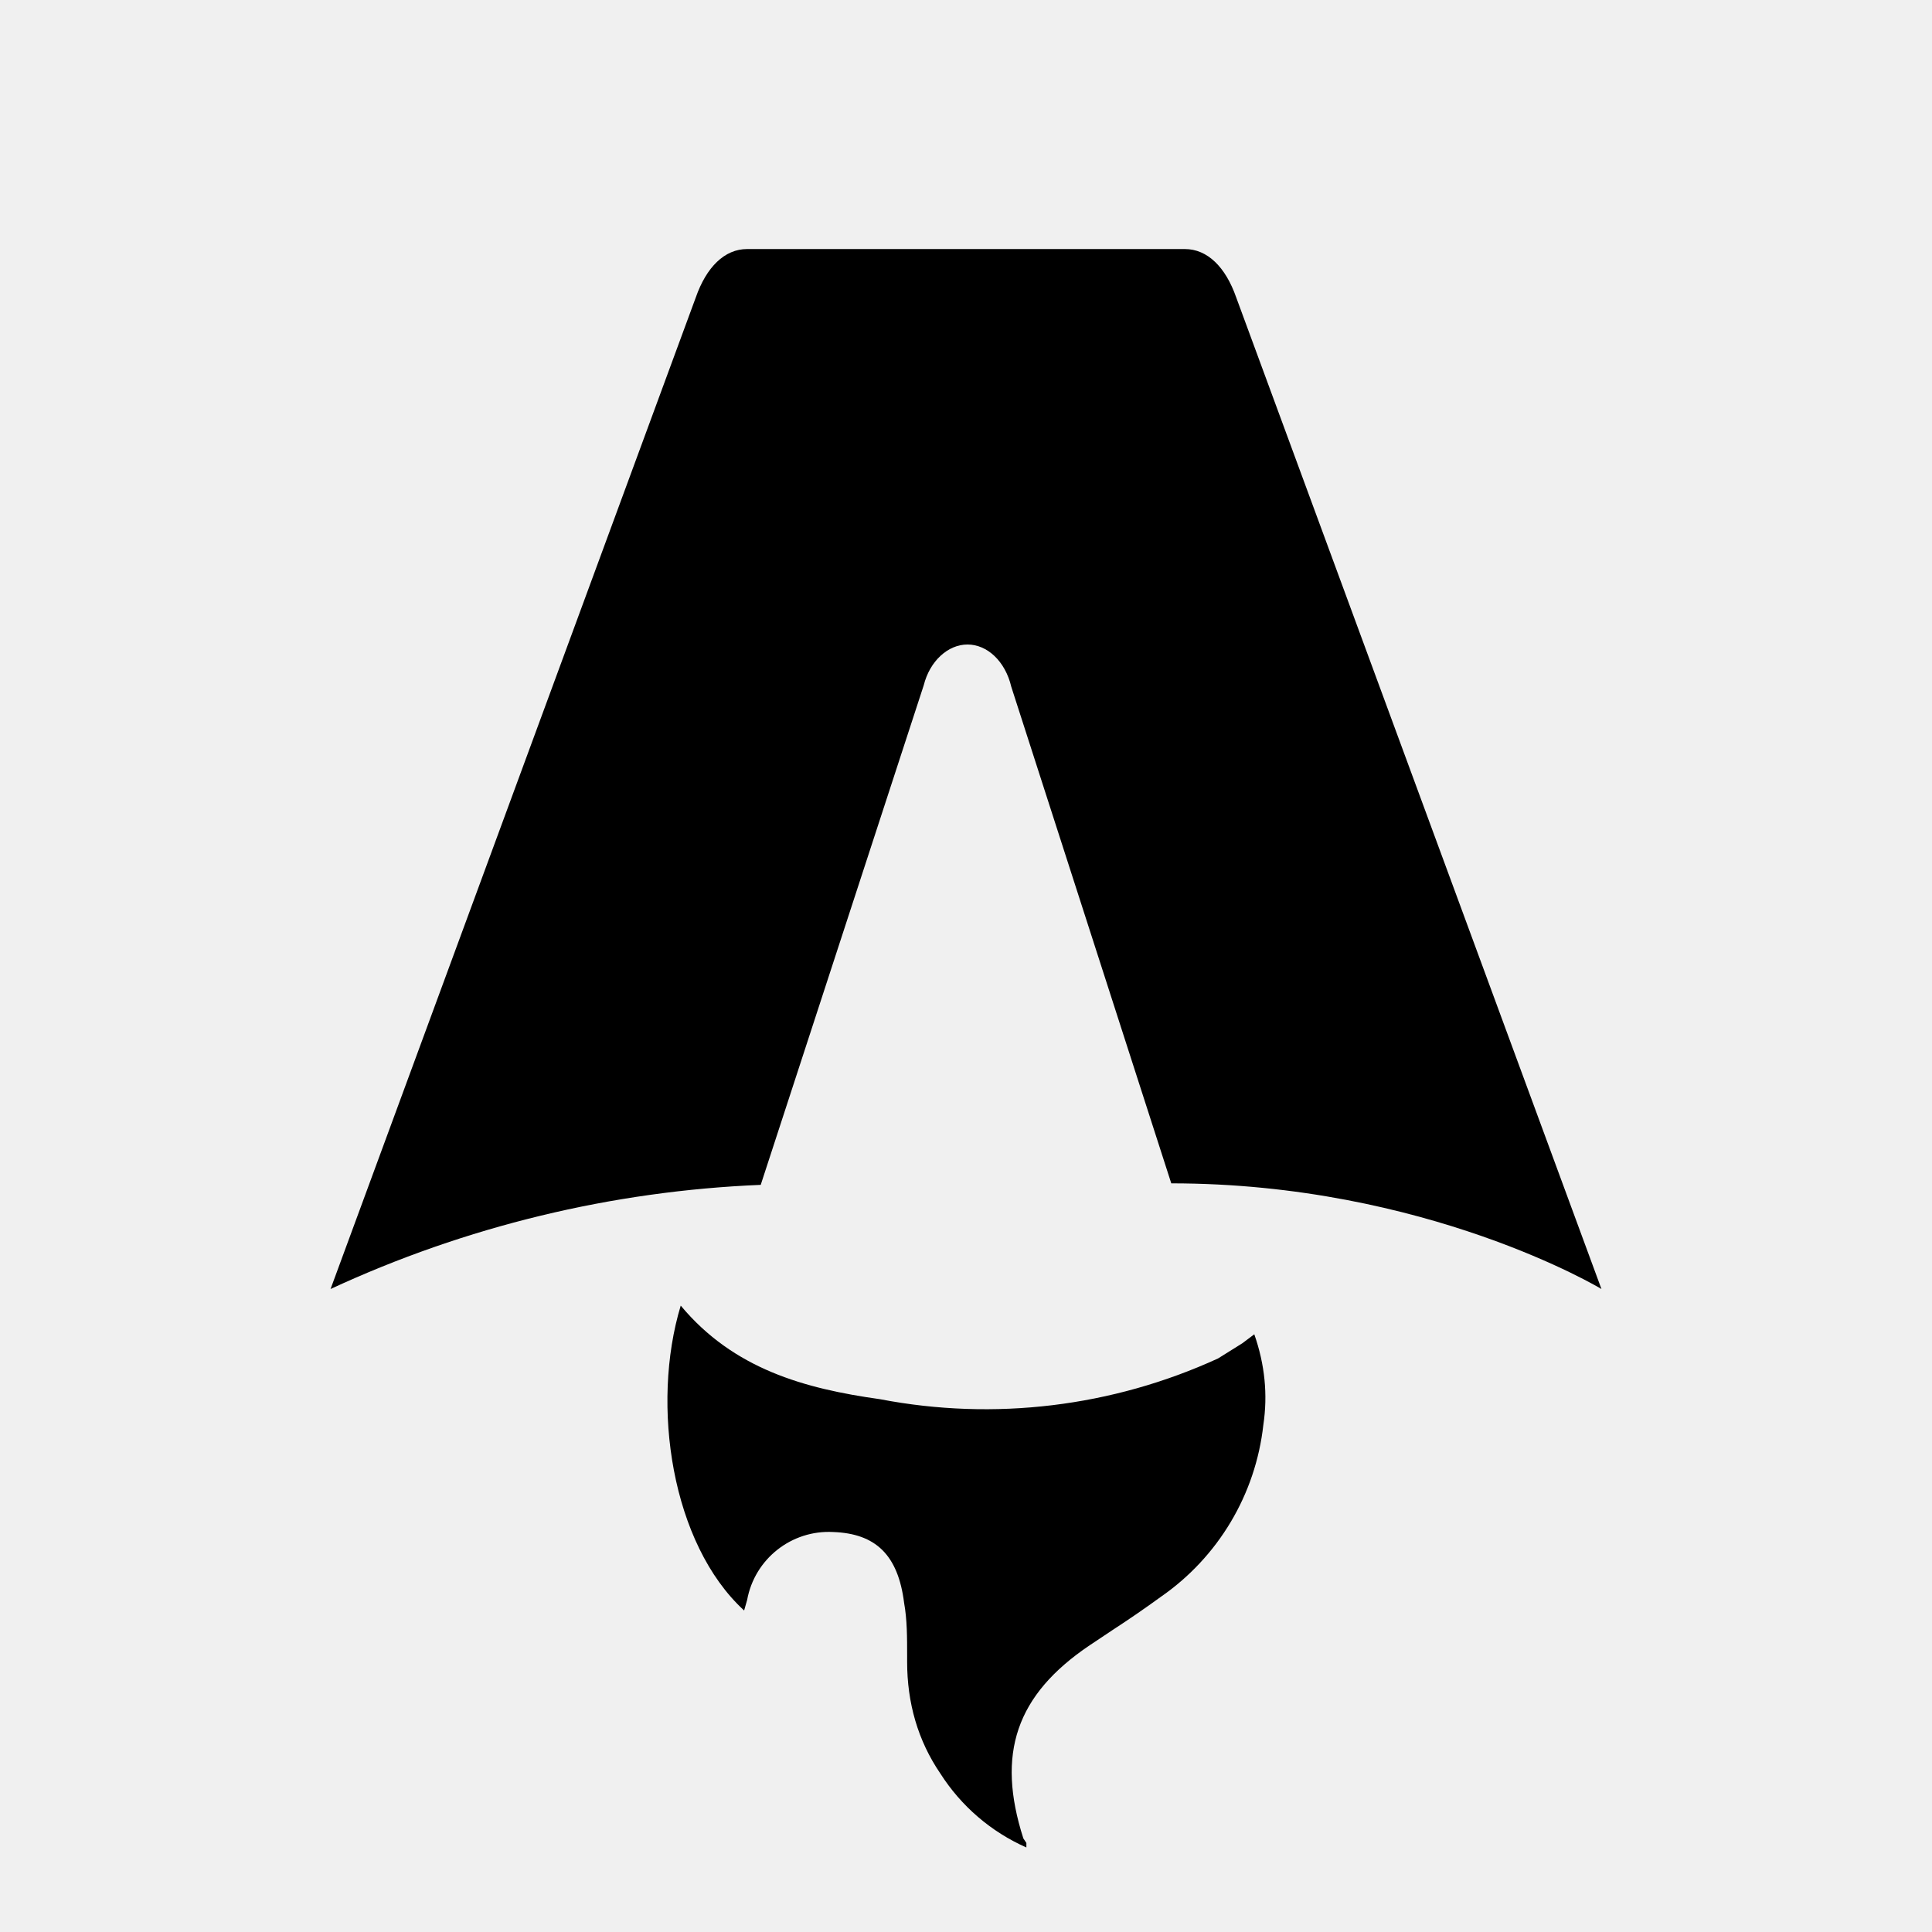
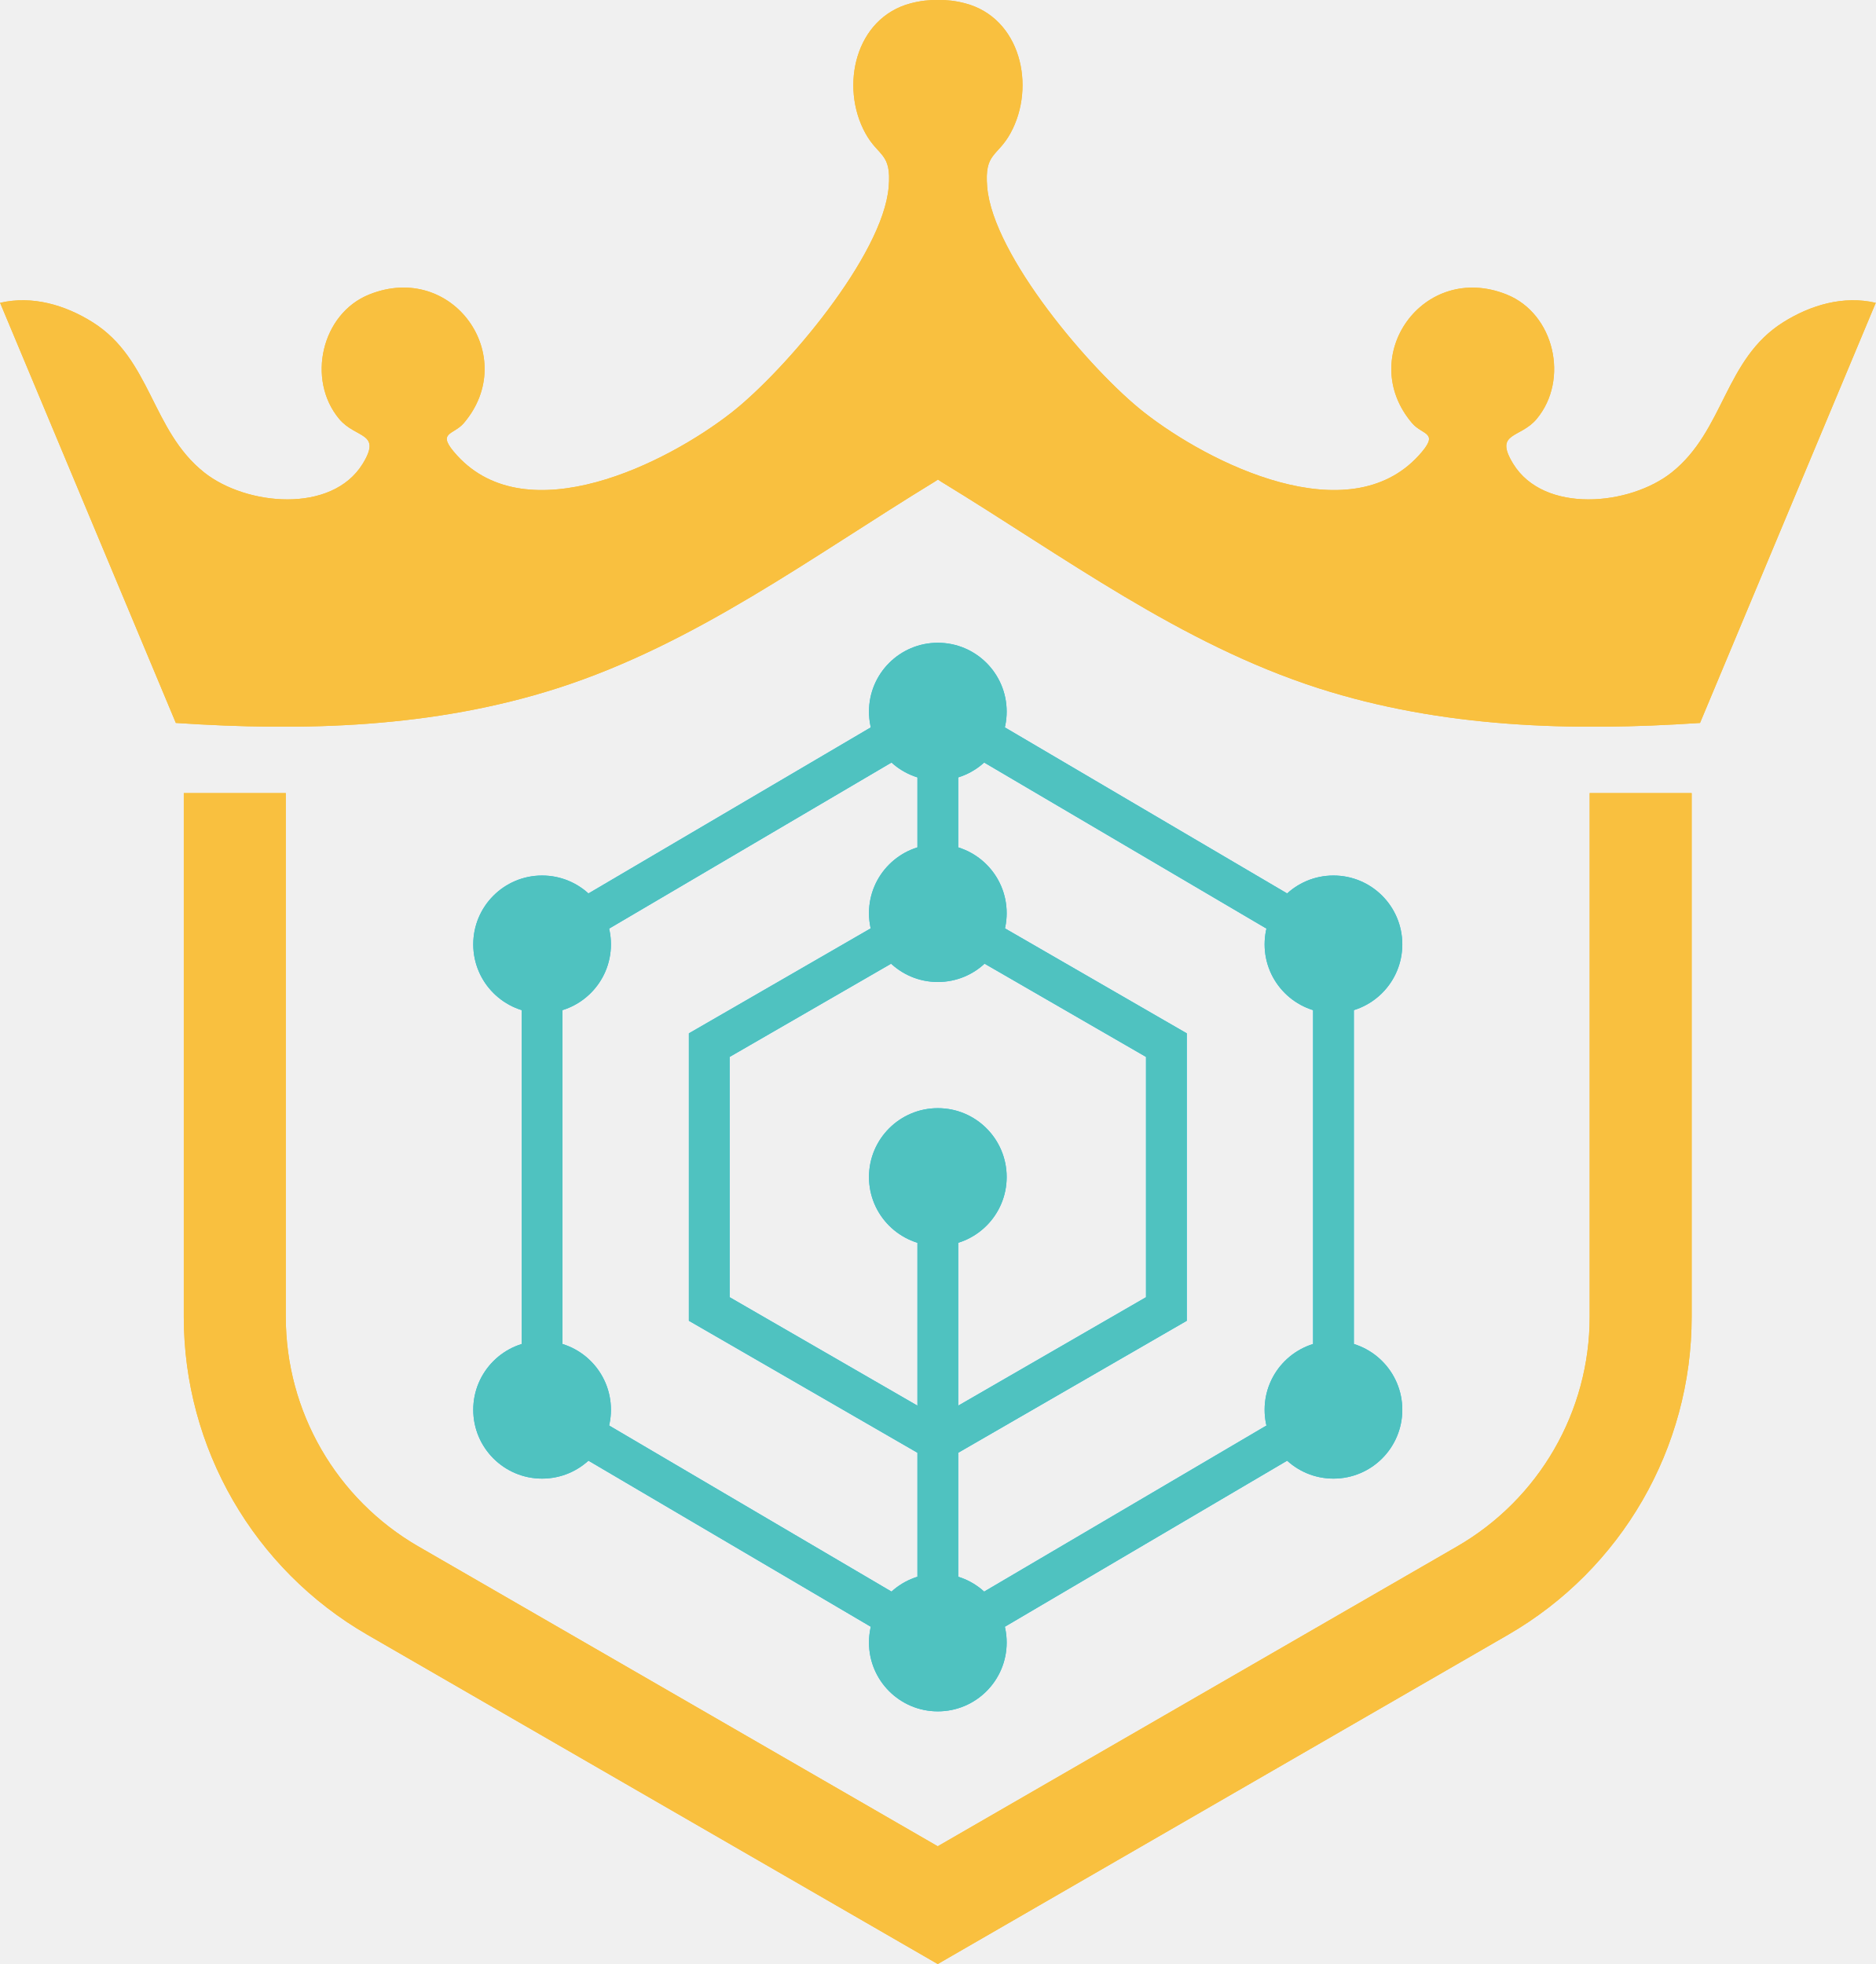
- <svg xmlns="http://www.w3.org/2000/svg" fill="none" viewBox="0 0 128 128">
-   <path d="M50.4 78.5a75.1 75.1 0 0 0-28.5 6.9l24.2-65.7c.7-2 1.9-3.2 3.4-3.2h29c1.5 0 2.7 1.2 3.4 3.2l24.2 65.7s-11.6-7-28.5-7L67 45.5c-.4-1.7-1.6-2.8-2.9-2.8-1.3 0-2.5 1.1-2.9 2.7L50.4 78.5Zm-1.1 28.2Zm-4.2-20.2c-2 6.6-.6 15.8 4.2 20.2a17.5 17.5 0 0 1 .2-.7 5.5 5.5 0 0 1 5.7-4.5c2.8.1 4.3 1.5 4.7 4.7.2 1.1.2 2.3.2 3.5v.4c0 2.7.7 5.2 2.2 7.4a13 13 0 0 0 5.7 4.9v-.3l-.2-.3c-1.8-5.6-.5-9.5 4.4-12.8l1.5-1a73 73 0 0 0 3.2-2.2 16 16 0 0 0 6.8-11.4c.3-2 .1-4-.6-6l-.8.6-1.6 1a37 37 0 0 1-22.4 2.7c-5-.7-9.7-2-13.2-6.2Z" />
-   <style>
-         path { fill: #000; }
-         @media (prefers-color-scheme: dark) {
-             path { fill: #FFF; }
-         }
+ <svg xmlns="http://www.w3.org/2000/svg" id="Layer_2" data-name="Layer 2" viewBox="0 0 183.89 192.56">
+   <defs>
+     <style>
+       .cls-1, .cls-2, .cls-3, .cls-4 {
+         fill: none;
+       }
+ 
+       .cls-5, .cls-2, .cls-6, .cls-3, .cls-4 {
+         stroke-miterlimit: 10;
+       }
+ 
+       .cls-5, .cls-2, .cls-6, .cls-4 {
+         stroke-width: 4px;
+       }
+ 
+       .cls-5, .cls-6, .cls-7 {
+         fill: #2dc3e9;
+       }
+ 
+       .cls-5, .cls-4 {
+         stroke: #2dc3e9;
+       }
+ 
+       .cls-2, .cls-6 {
+         stroke: #4fc2c0;
+       }
+ 
+       .cls-8 {
+         fill: #4fc2c0;
+       }
+ 
+       .cls-3 {
+         stroke: #f9c03f;
+         stroke-width: 10px;
+       }
+ 
+       .cls-9 {
+         fill: #f9c03f;
+       }
    </style>
+   </defs>
+   <g id="Layer_1-2" data-name="Layer 1">
+     <g>
+       <g>
+         <polygon class="cls-4" points="130.74 92.59 130.74 138.22 91.95 161.04 53.15 138.22 53.15 92.59 91.95 69.77 130.74 92.59" />
+         <polygon class="cls-4" points="114.36 102.47 114.36 128.34 91.95 141.28 69.54 128.34 69.54 102.47 91.95 89.53 114.36 102.47" />
+         <circle class="cls-7" cx="91.95" cy="69.77" r="6.75" />
+         <circle class="cls-7" cx="53.15" cy="92.59" r="6.75" />
+         <circle class="cls-7" cx="130.74" cy="92.59" r="6.75" />
+         <circle class="cls-7" cx="130.74" cy="138.22" r="6.75" />
+         <circle class="cls-7" cx="53.15" cy="138.22" r="6.75" />
+         <circle class="cls-7" cx="91.95" cy="89.53" r="6.75" />
+         <circle class="cls-7" cx="91.95" cy="161.04" r="6.75" />
+         <circle class="cls-7" cx="91.95" cy="115.4" r="6.75" />
+         <line class="cls-4" x1="91.95" y1="69.77" x2="91.95" y2="89.53" />
+         <line class="cls-1" x1="91.95" y1="115.42" x2="91.95" y2="115.4" />
+         <line class="cls-5" x1="91.95" y1="161.04" x2="91.95" y2="115.4" />
+       </g>
+       <path class="cls-9" d="M91.95,0c-.84-.02-1.72.08-2.64.32-5.46,1.42-6.98,8.15-4.47,12.73,1.29,2.35,2.58,1.91,2.29,5.29-.57,6.71-10.14,17.97-15.37,22.08-6.44,5.05-20.04,11.8-26.94,4.24-2.13-2.33-.4-1.95.65-3.17,5.54-6.5-1.06-15.9-9.26-12.62-4.69,1.87-6.17,8.36-2.95,12.21,1.62,1.94,4.21,1.28,2.3,4.39-3.02,4.91-11.42,4.12-15.54.85-5.18-4.11-5.18-11.11-10.94-14.73-2.68-1.68-5.9-2.64-9.07-1.9l17.23,41.19c12.56.84,25.25.49,37.4-3.4,13.55-4.34,25-12.93,37-20.25l.32-.21.32.21c12,7.31,23.45,15.9,37,20.25,12.14,3.89,24.84,4.24,37.4,3.4l17.23-41.19c-3.17-.74-6.39.22-9.07,1.9-5.77,3.62-5.76,10.61-10.94,14.73-4.12,3.27-12.53,4.06-15.54-.85-1.91-3.12.68-2.45,2.3-4.39,3.22-3.85,1.74-10.34-2.95-12.21-8.19-3.27-14.79,6.12-9.26,12.62,1.05,1.23,2.77.84.65,3.17-6.9,7.56-20.5.81-26.94-4.24-5.23-4.11-14.8-15.37-15.37-22.08-.29-3.38,1-2.94,2.29-5.29,2.51-4.59.99-11.31-4.47-12.73-.92-.24-1.8-.34-2.64-.32" />
+       <path class="cls-3" d="M160.86,77.76v51.35c0,11.07-5.91,21.3-15.5,26.84l-53.42,30.84-53.42-30.84c-9.59-5.54-15.5-15.77-15.5-26.84v-51.35" />
+       <polygon class="cls-2" points="130.74 92.59 130.74 138.22 91.95 161.04 53.15 138.22 53.15 92.59 91.95 69.77 130.74 92.59" />
+       <polygon class="cls-2" points="114.36 102.47 114.36 128.34 91.95 141.28 69.54 128.34 69.54 102.47 91.95 89.53 114.36 102.47" />
+       <circle class="cls-8" cx="91.95" cy="69.77" r="6.75" />
+       <circle class="cls-8" cx="53.15" cy="92.59" r="6.75" />
+       <circle class="cls-8" cx="130.74" cy="92.59" r="6.75" />
+       <circle class="cls-8" cx="130.74" cy="138.22" r="6.75" />
+       <circle class="cls-8" cx="53.15" cy="138.22" r="6.75" />
+       <circle class="cls-8" cx="91.95" cy="89.53" r="6.75" />
+       <circle class="cls-8" cx="91.95" cy="161.04" r="6.75" />
+       <circle class="cls-8" cx="91.95" cy="115.4" r="6.75" />
+       <line class="cls-2" x1="91.95" y1="69.77" x2="91.95" y2="89.53" />
+       <line class="cls-1" x1="91.95" y1="115.42" x2="91.95" y2="115.4" />
+       <line class="cls-6" x1="91.95" y1="161.04" x2="91.95" y2="115.4" />
+       <path class="cls-9" d="M91.95,0c-.84-.02-1.72.08-2.64.32-5.46,1.42-6.98,8.15-4.47,12.73,1.29,2.35,2.58,1.91,2.29,5.29-.57,6.71-10.14,17.97-15.37,22.08-6.44,5.05-20.04,11.8-26.94,4.24-2.13-2.33-.4-1.95.65-3.17,5.54-6.5-1.06-15.9-9.26-12.62-4.69,1.87-6.17,8.36-2.95,12.21,1.62,1.94,4.21,1.28,2.3,4.39-3.02,4.91-11.42,4.12-15.54.85-5.18-4.11-5.18-11.11-10.94-14.73-2.68-1.68-5.9-2.64-9.07-1.9l17.23,41.19c12.56.84,25.25.49,37.4-3.4,13.55-4.34,25-12.93,37-20.25l.32-.21.32.21c12,7.31,23.45,15.9,37,20.25,12.14,3.89,24.84,4.24,37.4,3.4l17.23-41.19c-3.17-.74-6.39.22-9.07,1.9-5.77,3.62-5.76,10.61-10.94,14.73-4.12,3.27-12.53,4.06-15.54-.85-1.91-3.12.68-2.45,2.3-4.39,3.22-3.85,1.74-10.34-2.95-12.21-8.19-3.27-14.79,6.12-9.26,12.62,1.05,1.23,2.77.84.65,3.17-6.9,7.56-20.5.81-26.94-4.24-5.23-4.11-14.8-15.37-15.37-22.08-.29-3.38,1-2.94,2.29-5.29,2.51-4.59.99-11.31-4.47-12.73-.92-.24-1.8-.34-2.64-.32" />
+       <path class="cls-3" d="M160.86,77.76v51.35c0,11.07-5.91,21.3-15.5,26.84l-53.42,30.84-53.42-30.84c-9.59-5.54-15.5-15.77-15.5-26.84v-51.35" />
+     </g>
+   </g>
</svg>
